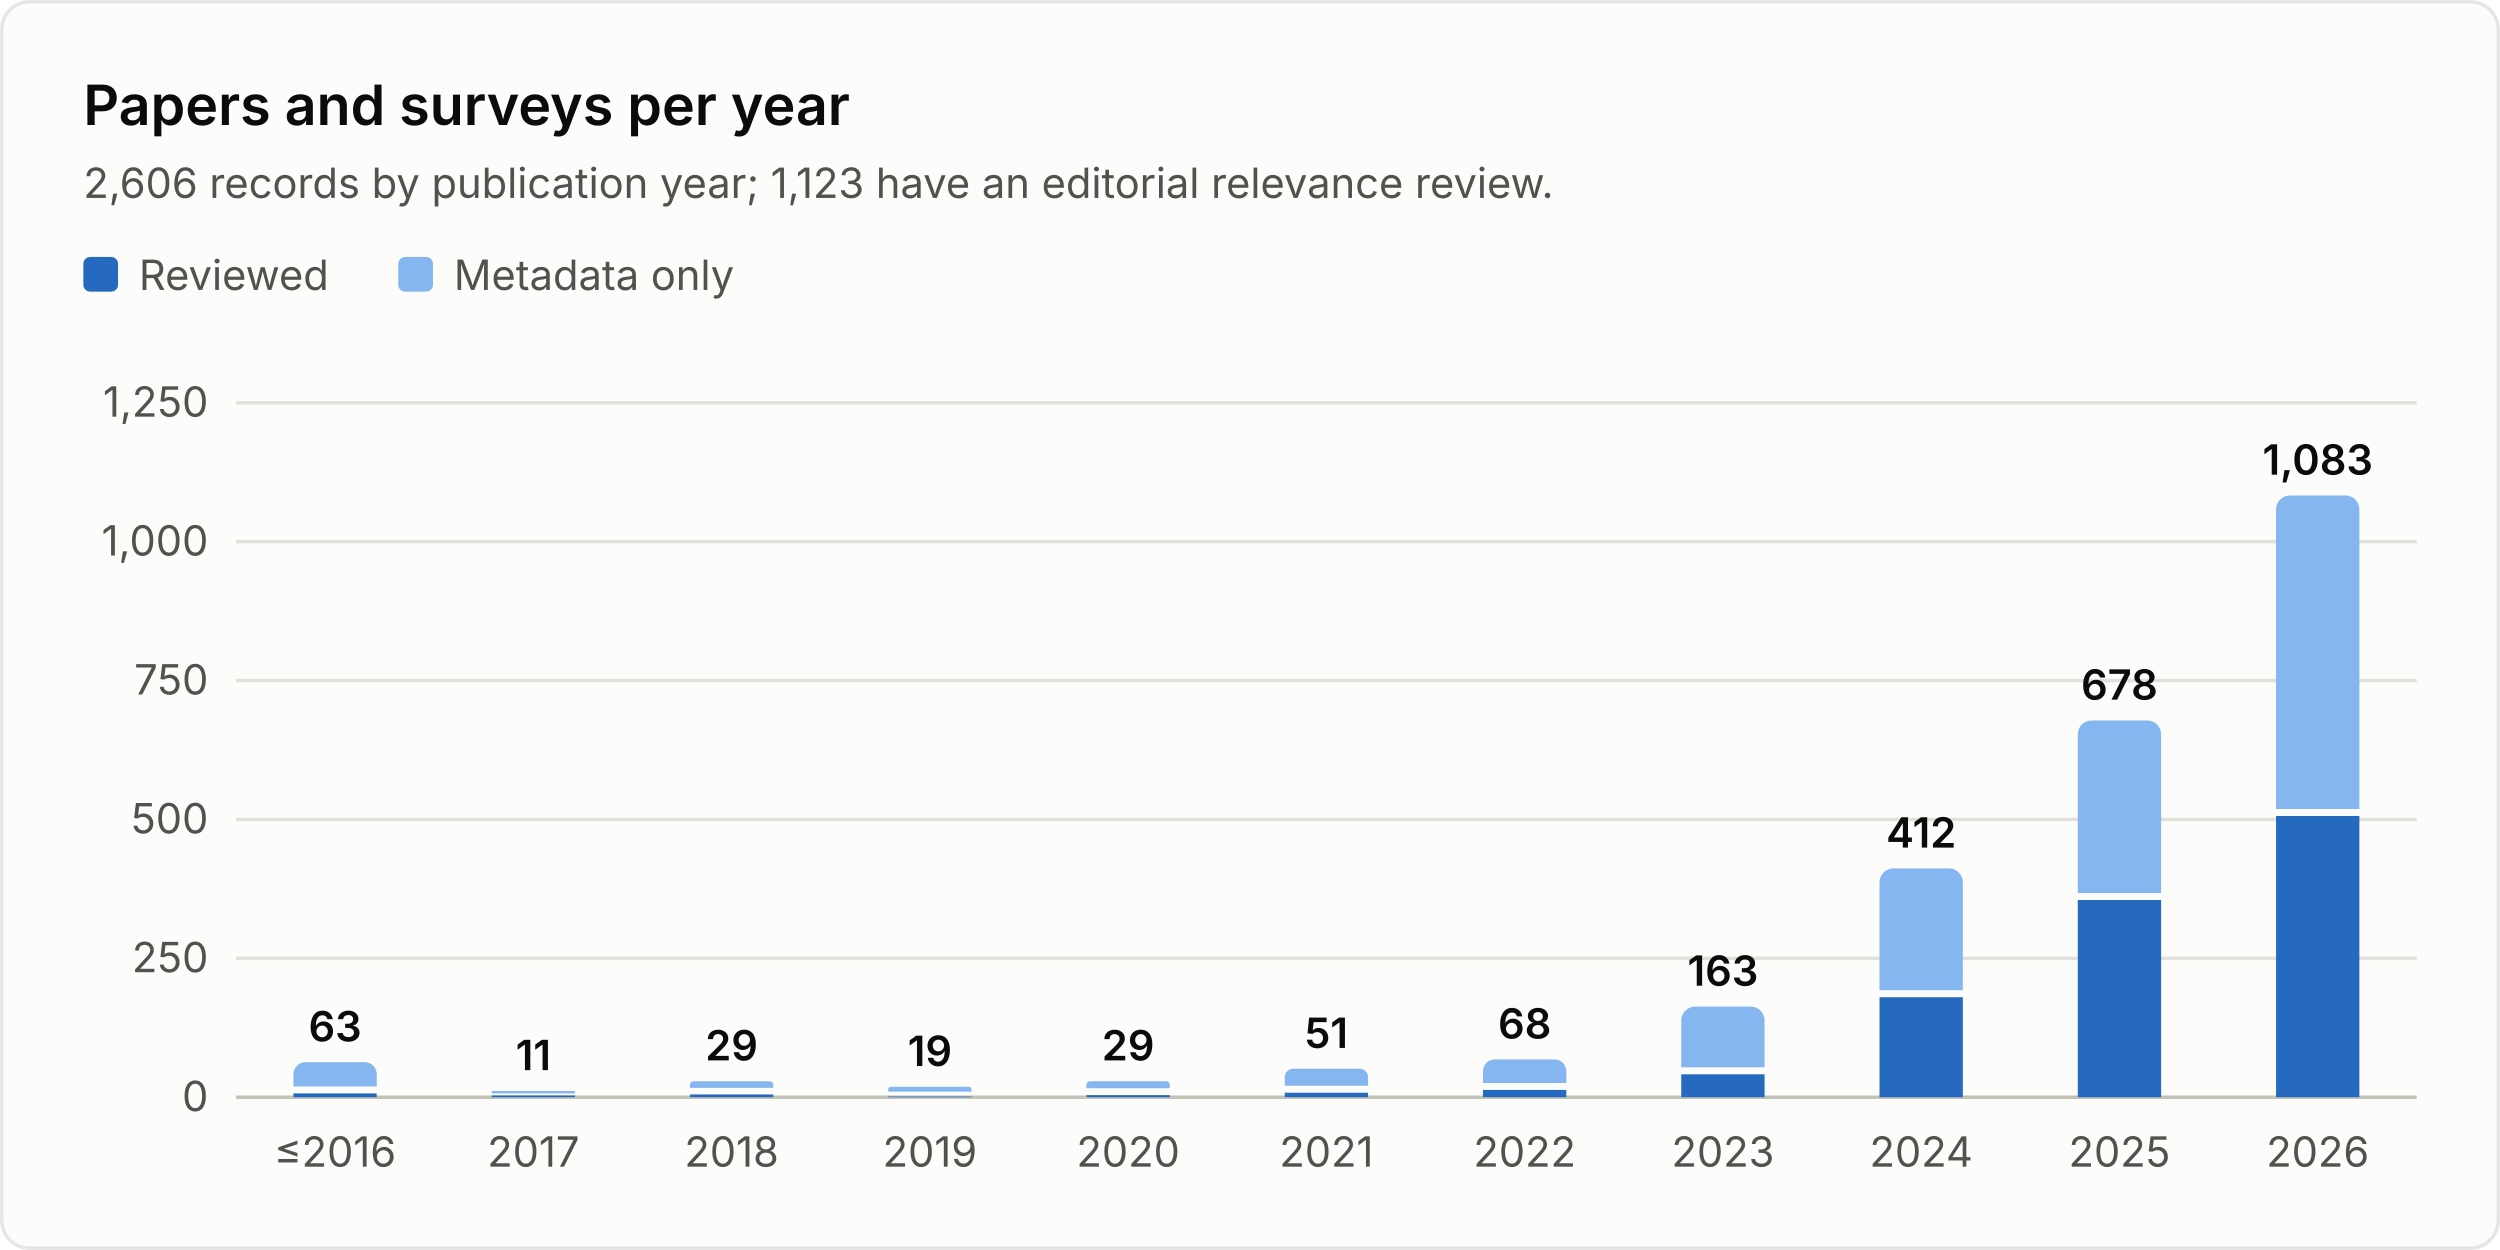
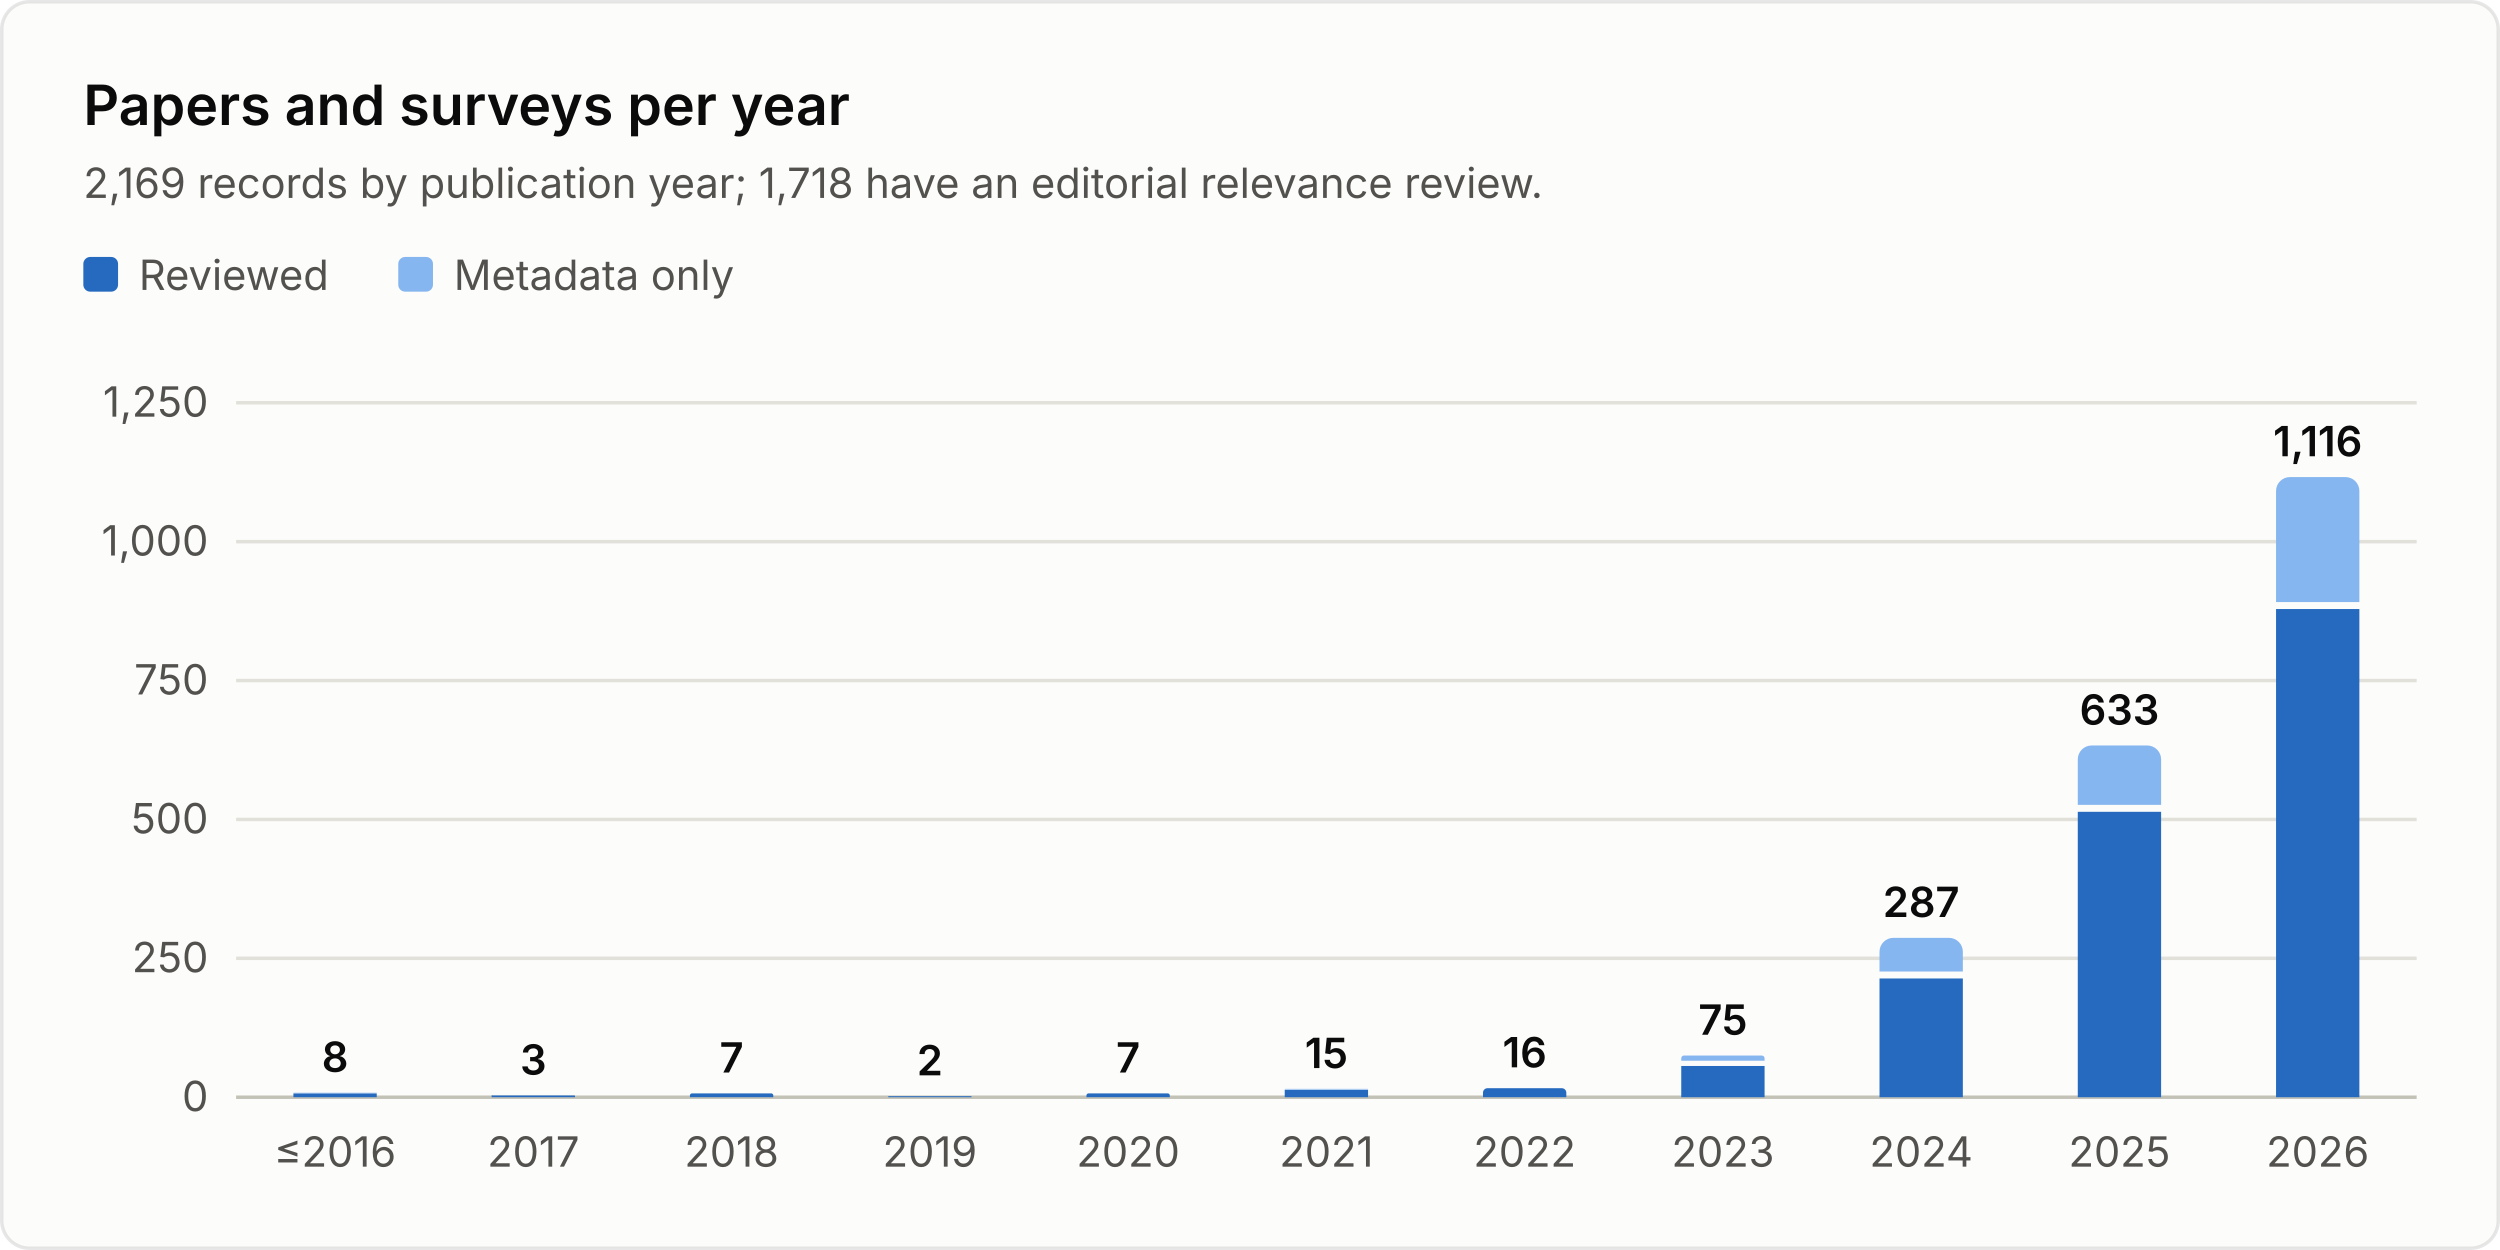
<svg xmlns="http://www.w3.org/2000/svg" width="720" height="360" viewBox="0 0 720 360" role="img" aria-labelledby="papers-by-year-title papers-by-year-desc">
  <style>text{font-family:system-ui,-apple-system,'Segoe UI',sans-serif;font-size:12px;fill:#52514e}.t{font-size:16px;font-weight:600;fill:#0b0b0b}.n{font-variant-numeric:tabular-nums}.v{font-weight:600;fill:#0b0b0b}</style>
  <rect x="0.5" y="0.5" width="719" height="359" rx="8" fill="#fcfcfb" stroke="rgba(11,11,11,0.10)" />
  <text class="t" x="24" y="36">Papers and surveys per year</text>
-   <text x="24" y="57">2,606 records by publication year; 1,123 have an editorial relevance review.</text>
+   <text x="24" y="57">2,169 records by publication year; 1,718 have an editorial relevance review.</text>
  <rect x="24" y="74" width="10" height="10" rx="2" fill="#256abf" />
  <text x="40" y="83.5">Reviewed</text>
  <rect x="114.7" y="74" width="10" height="10" rx="2" fill="#86b6ef" />
  <text x="130.7" y="83.5">Metadata only</text>
  <line x1="68" x2="696" y1="316" y2="316" stroke="#c3c2b7" stroke-width="1" />
  <text class="n" x="60" y="320" text-anchor="end">0</text>
  <line x1="68" x2="696" y1="276" y2="276" stroke="#e1e0d9" stroke-width="1" />
  <text class="n" x="60" y="280" text-anchor="end">250</text>
  <line x1="68" x2="696" y1="236" y2="236" stroke="#e1e0d9" stroke-width="1" />
  <text class="n" x="60" y="240" text-anchor="end">500</text>
  <line x1="68" x2="696" y1="196" y2="196" stroke="#e1e0d9" stroke-width="1" />
  <text class="n" x="60" y="200" text-anchor="end">750</text>
  <line x1="68" x2="696" y1="156" y2="156" stroke="#e1e0d9" stroke-width="1" />
  <text class="n" x="60" y="160" text-anchor="end">1,000</text>
  <line x1="68" x2="696" y1="116" y2="116" stroke="#e1e0d9" stroke-width="1" />
  <text class="n" x="60" y="120" text-anchor="end">1,250</text>
  <g>
    <rect x="84.5" y="314.9" width="24" height="1.1" fill="#256abf" />
-     <path d="M84.5 312.9V309.4A3.5 3.5 0 0 1 88 305.9H105.1A3.5 3.5 0 0 1 108.5 309.4V312.9Z" fill="#86b6ef" />
-     <text class="n v" x="96.5" y="299.9" text-anchor="middle">63</text>
+     <path d="M84.5 314.8V314.8A0 0 0 0 1 84.6 314.7H108.5A0 0 0 0 1 108.5 314.8V314.8Z" fill="#86b6ef" />
+     <text class="n v" x="96.5" y="308.7" text-anchor="middle">8</text>
    <text x="96.5" y="336" text-anchor="middle">≤2016</text>
  </g>
  <g>
-     <rect x="141.6" y="315.5" width="24" height="0.5" fill="#256abf" />
-     <path d="M141.6 314.9V314.6A0.3 0.3 0 0 1 142 314.2H165.3A0.3 0.3 0 0 1 165.6 314.6V314.9Z" fill="#86b6ef" />
-     <text class="n v" x="153.6" y="308.2" text-anchor="middle">11</text>
+     <path d="M141.6 316V315.8A0.2 0.2 0 0 1 141.9 315.5H165.4A0.2 0.2 0 0 1 165.6 315.8V316Z" fill="#256abf" />
+     <text class="n v" x="153.6" y="309.5" text-anchor="middle">3</text>
    <text x="153.6" y="336" text-anchor="middle">2017</text>
  </g>
  <g>
-     <rect x="198.7" y="315.2" width="24" height="0.8" fill="#256abf" />
-     <path d="M198.7 313.3V312.3A1 1 0 0 1 199.7 311.4H221.8A1 1 0 0 1 222.7 312.3V313.3Z" fill="#86b6ef" />
-     <text class="n v" x="210.7" y="305.4" text-anchor="middle">29</text>
+     <path d="M198.7 316V315.4A0.6 0.6 0 0 1 199.3 314.9H222.2A0.6 0.6 0 0 1 222.7 315.4V316Z" fill="#256abf" />
+     <text class="n v" x="210.7" y="308.9" text-anchor="middle">7</text>
    <text x="210.7" y="336" text-anchor="middle">2018</text>
  </g>
  <g>
-     <rect x="255.8" y="315.8" width="24" height="0.2" fill="#256abf" />
-     <path d="M255.8 314.4V313.7A0.7 0.7 0 0 1 256.5 313H279.1A0.7 0.7 0 0 1 279.8 313.7V314.4Z" fill="#86b6ef" />
-     <text class="n v" x="267.8" y="307" text-anchor="middle">19</text>
+     <path d="M255.8 316V315.8A0.2 0.2 0 0 1 256 315.7H279.7A0.2 0.2 0 0 1 279.8 315.8V316Z" fill="#256abf" />
+     <text class="n v" x="267.8" y="309.7" text-anchor="middle">2</text>
    <text x="267.8" y="336" text-anchor="middle">2019</text>
  </g>
  <g>
-     <rect x="312.9" y="315.4" width="24" height="0.6" fill="#256abf" />
-     <path d="M312.9 313.4V312.4A1 1 0 0 1 313.9 311.4H335.9A1 1 0 0 1 336.9 312.4V313.4Z" fill="#86b6ef" />
-     <text class="n v" x="324.9" y="305.4" text-anchor="middle">29</text>
+     <path d="M312.9 316V315.4A0.6 0.6 0 0 1 313.5 314.9H336.3A0.6 0.6 0 0 1 336.9 315.4V316Z" fill="#256abf" />
+     <text class="n v" x="324.9" y="308.9" text-anchor="middle">7</text>
    <text x="324.9" y="336" text-anchor="middle">2020</text>
  </g>
  <g>
-     <rect x="370" y="314.7" width="24" height="1.3" fill="#256abf" />
-     <path d="M370 312.7V310.3A2.4 2.4 0 0 1 372.4 307.8H391.6A2.4 2.4 0 0 1 394 310.3V312.7Z" fill="#86b6ef" />
-     <text class="n v" x="382" y="301.8" text-anchor="middle">51</text>
+     <rect x="370" y="313.9" width="24" height="2.1" fill="#256abf" />
+     <path d="M370 313.8V313.7A0.1 0.1 0 0 1 370.1 313.6H393.9A0.1 0.1 0 0 1 394 313.7V313.8Z" fill="#86b6ef" />
+     <text class="n v" x="382" y="307.6" text-anchor="middle">15</text>
    <text x="382" y="336" text-anchor="middle">2021</text>
  </g>
  <g>
-     <rect x="427.1" y="313.9" width="24" height="2.1" fill="#256abf" />
-     <path d="M427.1 311.9V308.5A3.4 3.4 0 0 1 430.5 305.1H447.7A3.4 3.4 0 0 1 451.1 308.5V311.9Z" fill="#86b6ef" />
-     <text class="n v" x="439.1" y="299.1" text-anchor="middle">68</text>
+     <path d="M427.1 316V314.7A1.3 1.3 0 0 1 428.4 313.4H449.8A1.3 1.3 0 0 1 451.1 314.7V316Z" fill="#256abf" />
+     <text class="n v" x="439.1" y="307.4" text-anchor="middle">16</text>
    <text x="439.1" y="336" text-anchor="middle">2022</text>
  </g>
  <g>
-     <rect x="484.2" y="309.4" width="24" height="6.6" fill="#256abf" />
-     <path d="M484.2 307.4V293.9A4 4 0 0 1 488.2 289.9H504.2A4 4 0 0 1 508.2 293.9V307.4Z" fill="#86b6ef" />
-     <text class="n v" x="496.2" y="283.9" text-anchor="middle">163</text>
+     <rect x="484.2" y="307" width="24" height="9" fill="#256abf" />
+     <path d="M484.2 305.5V304.8A0.8 0.8 0 0 1 484.9 304H507.4A0.8 0.8 0 0 1 508.2 304.8V305.5Z" fill="#86b6ef" />
+     <text class="n v" x="496.2" y="298" text-anchor="middle">75</text>
    <text x="496.2" y="336" text-anchor="middle">2023</text>
  </g>
  <g>
-     <rect x="541.3" y="287.2" width="24" height="28.8" fill="#256abf" />
-     <path d="M541.3 285.2V254.1A4 4 0 0 1 545.3 250.1H561.3A4 4 0 0 1 565.3 254.1V285.2Z" fill="#86b6ef" />
-     <text class="n v" x="553.3" y="244.1" text-anchor="middle">412</text>
+     <rect x="541.3" y="281.8" width="24" height="34.2" fill="#256abf" />
+     <path d="M541.3 279.8V274.1A4 4 0 0 1 545.3 270.1H561.3A4 4 0 0 1 565.3 274.1V279.8Z" fill="#86b6ef" />
+     <text class="n v" x="553.3" y="264.1" text-anchor="middle">287</text>
    <text x="553.3" y="336" text-anchor="middle">2024</text>
  </g>
  <g>
-     <rect x="598.4" y="259.2" width="24" height="56.8" fill="#256abf" />
-     <path d="M598.4 257.2V211.5A4 4 0 0 1 602.4 207.5H618.4A4 4 0 0 1 622.4 211.5V257.2Z" fill="#86b6ef" />
-     <text class="n v" x="610.4" y="201.5" text-anchor="middle">678</text>
+     <rect x="598.4" y="233.8" width="24" height="82.2" fill="#256abf" />
+     <path d="M598.4 231.8V218.7A4 4 0 0 1 602.4 214.7H618.4A4 4 0 0 1 622.4 218.7V231.8Z" fill="#86b6ef" />
+     <text class="n v" x="610.4" y="208.7" text-anchor="middle">633</text>
    <text x="610.4" y="336" text-anchor="middle">2025</text>
  </g>
  <g>
-     <rect x="655.5" y="235" width="24" height="81" fill="#256abf" />
-     <path d="M655.5 233V146.7A4 4 0 0 1 659.5 142.7H675.5A4 4 0 0 1 679.5 146.7V233Z" fill="#86b6ef" />
-     <text class="n v" x="667.5" y="136.7" text-anchor="middle">1,083</text>
+     <rect x="655.5" y="175.4" width="24" height="140.6" fill="#256abf" />
+     <path d="M655.5 173.4V141.4A4 4 0 0 1 659.5 137.4H675.5A4 4 0 0 1 679.5 141.4V173.4Z" fill="#86b6ef" />
+     <text class="n v" x="667.5" y="131.4" text-anchor="middle">1,116</text>
    <text x="667.5" y="336" text-anchor="middle">2026</text>
  </g>
</svg>
